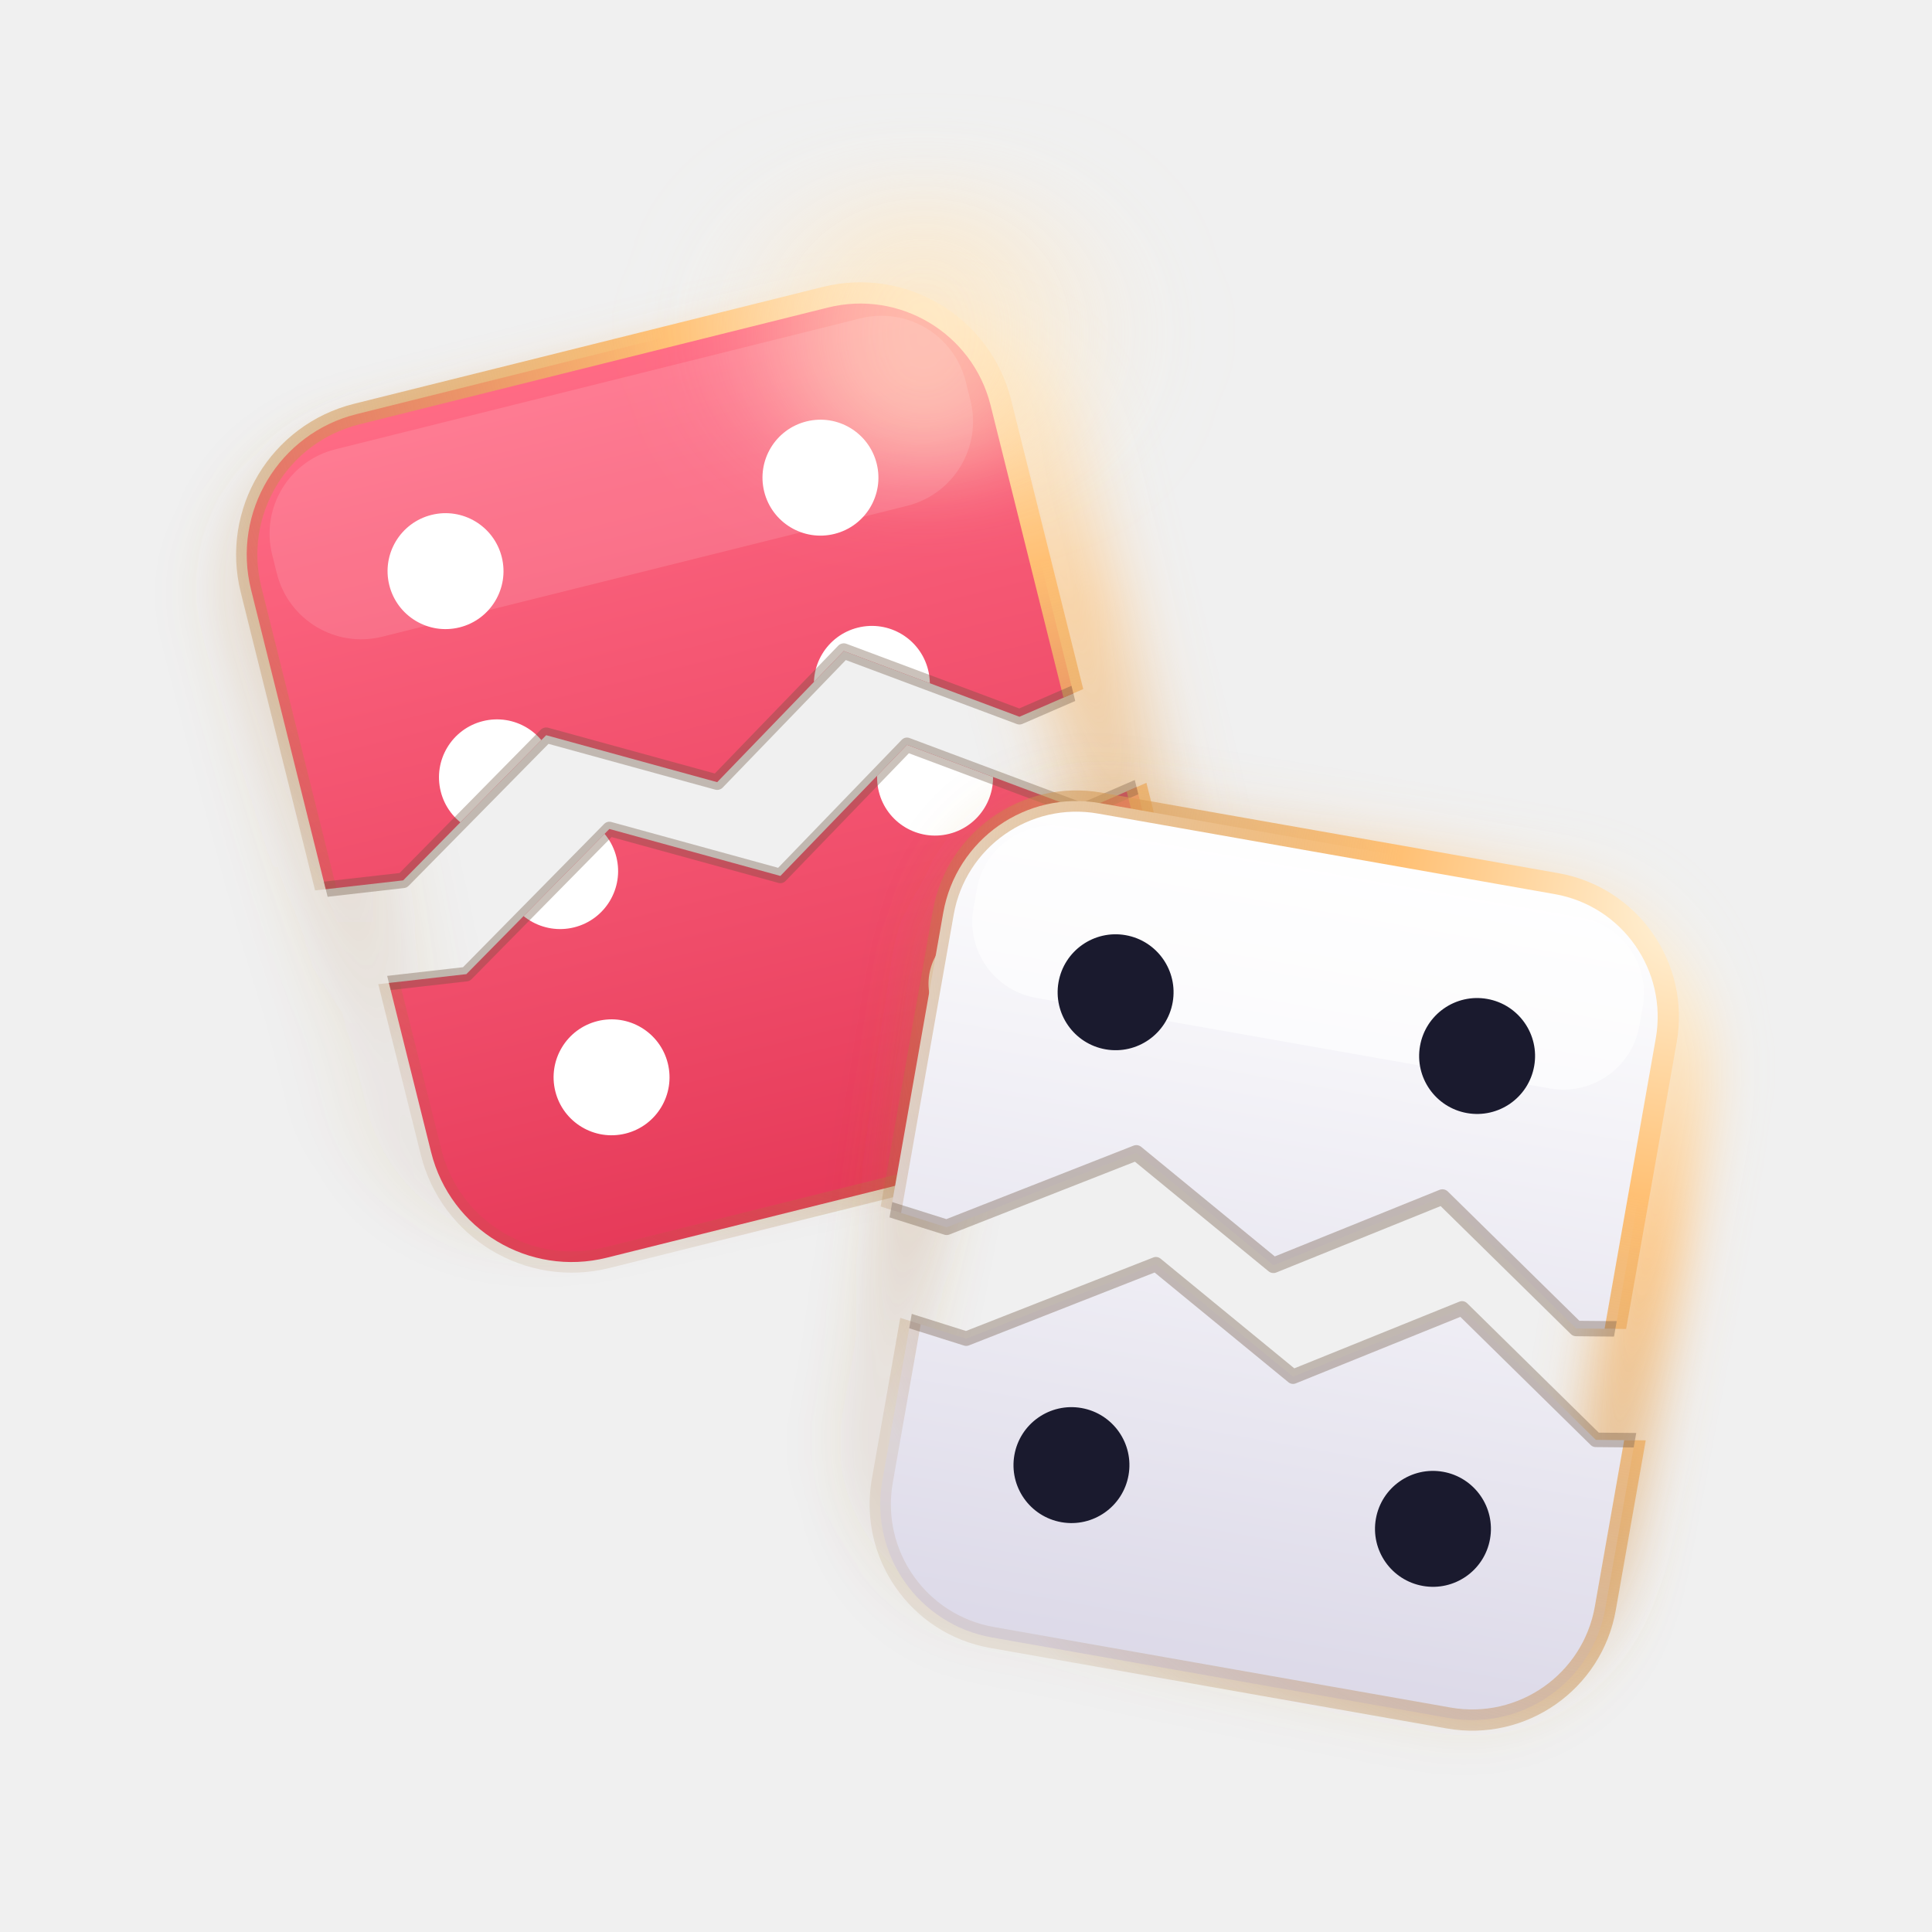
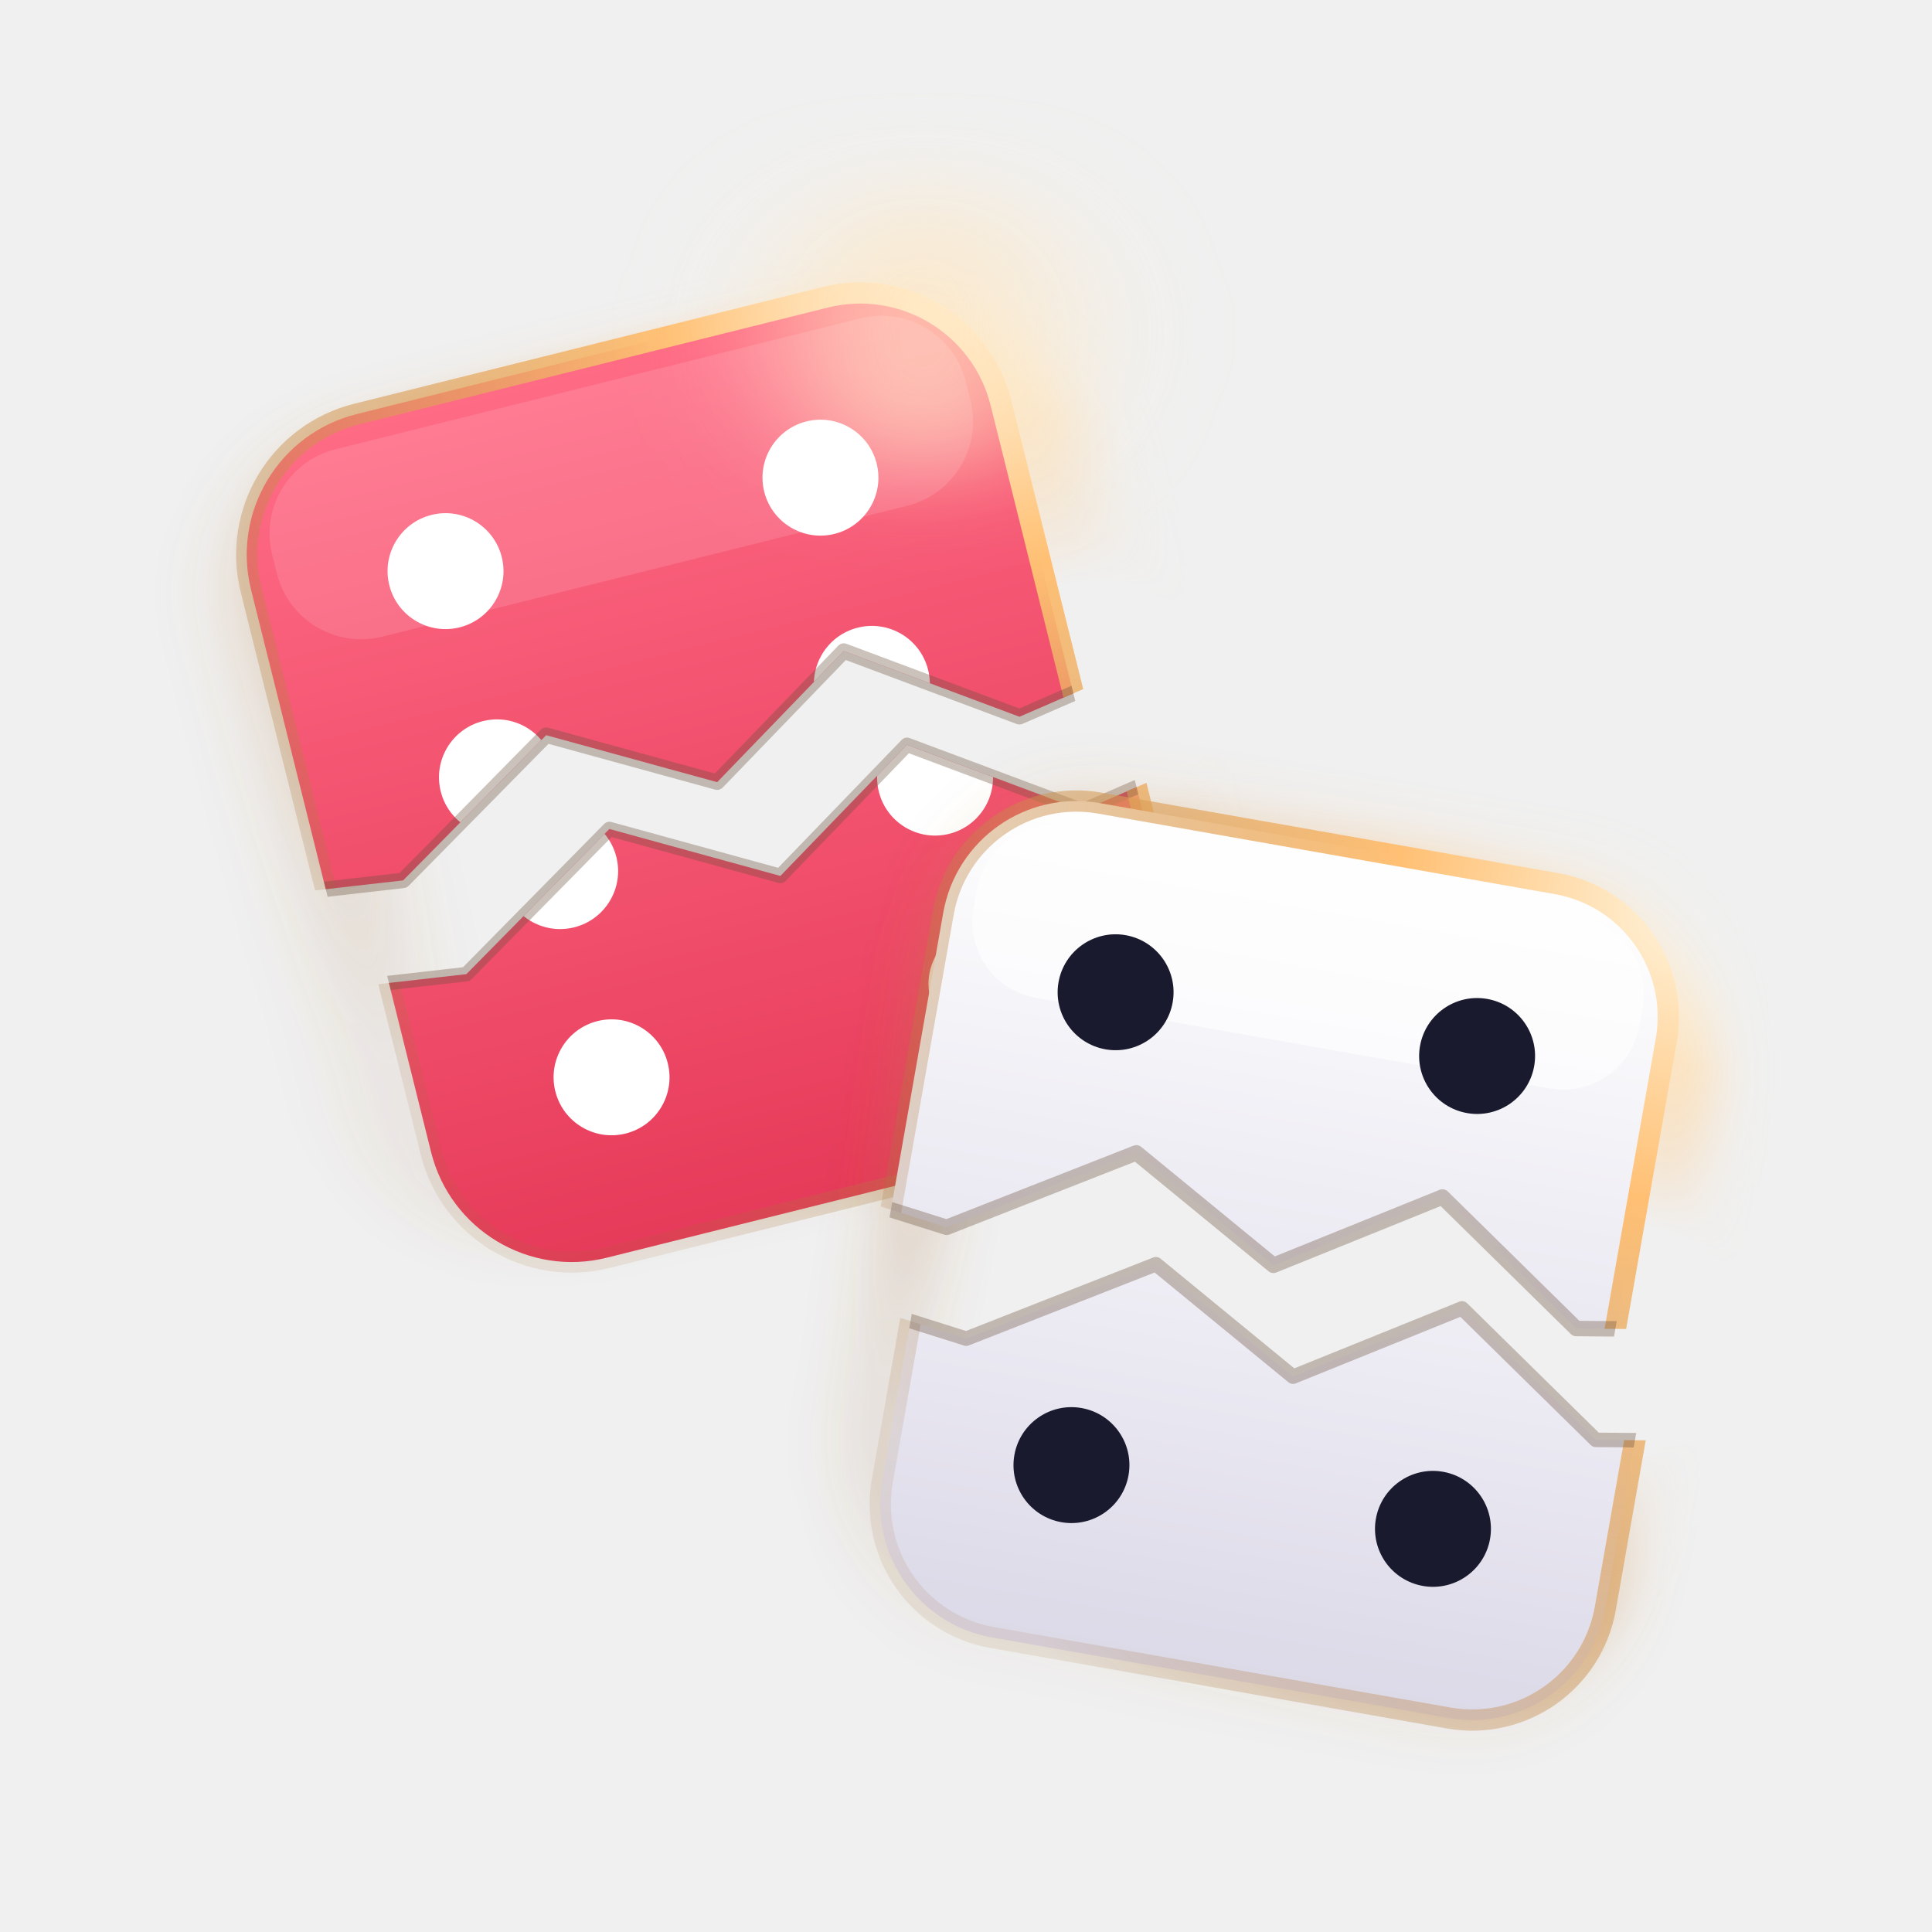
<svg xmlns="http://www.w3.org/2000/svg" viewBox="0 0 200 200" role="img" aria-label="Tensies — broken">
  <defs>
    <filter id="w-glow" x="-50%" y="-50%" width="200%" height="200%">
      <feGaussianBlur stdDeviation="6" />
    </filter>
    <filter id="w-rim" x="-60%" y="-60%" width="220%" height="220%">
      <feGaussianBlur stdDeviation="3.5" />
    </filter>
    <radialGradient id="w-rimg" cx="1" cy="0" r="1.25">
      <stop offset="0" stop-color="#fff4dc" />
      <stop offset="0.32" stop-color="#ffc074" />
      <stop offset="0.7" stop-color="#cf924c" stop-opacity="0.5" />
      <stop offset="1" stop-color="#9c6a35" stop-opacity="0.12" />
    </radialGradient>
    <linearGradient id="l-pink" x1="0" y1="0" x2="0" y2="1">
      <stop offset="0" stop-color="#ff6b85" />
      <stop offset="1" stop-color="#e63a59" />
    </linearGradient>
    <linearGradient id="l-white" x1="0" y1="0" x2="0" y2="1">
      <stop offset="0" stop-color="#ffffff" />
      <stop offset="1" stop-color="#dcd9e8" />
    </linearGradient>
    <clipPath id="l-top">
      <path d="M-70,-80 L70,-80 L70,1 L34,7 L18,-4 L2,6 L-14,-3 L-32,8 L-70,3 Z" />
    </clipPath>
    <clipPath id="l-bot">
      <path d="M-70,80 L70,80 L70,1 L34,7 L18,-4 L2,6 L-14,-3 L-32,8 L-70,3 Z" />
    </clipPath>
    <clipPath id="l-die-p">
      <rect x="-40" y="-40" width="80" height="80" rx="15" />
    </clipPath>
    <clipPath id="l-die-w">
      <rect x="-38" y="-38" width="76" height="76" rx="14" />
    </clipPath>
+     <radialGradient id="l-fade-p" cx="40" cy="2" r="30" gradientUnits="userSpaceOnUse">
+       <stop offset="0" stop-color="#000" />
+       <stop offset="0.4" stop-color="#000" />
+       <stop offset="1" stop-color="#fff" />
+     </radialGradient>
+     <mask id="l-glowmask-p" maskUnits="userSpaceOnUse" x="-70" y="-70" width="140" height="140">
+       <rect x="-70" y="-70" width="140" height="140" fill="url(#l-fade-p)" />
+     </mask>
+     <radialGradient id="l-fade-w" cx="38" cy="2" r="29" gradientUnits="userSpaceOnUse">
+       <stop offset="0" stop-color="#000" />
+       <stop offset="0.4" stop-color="#000" />
+       <stop offset="1" stop-color="#fff" />
+     </radialGradient>
+     <mask id="l-glowmask-w" maskUnits="userSpaceOnUse" x="-70" y="-70" width="140" height="140">
+       <rect x="-70" y="-70" width="140" height="140" fill="url(#l-fade-w)" />
+     </mask>
  </defs>
  <g transform="translate(74 80) rotate(-14)">
-     <rect x="-40" y="-40" width="80" height="80" rx="15" fill="none" stroke="url(#w-rimg)" stroke-width="6.5" filter="url(#w-rim)" />
+     <rect x="-40" y="-40" width="80" height="80" rx="15" fill="none" stroke="url(#w-rimg)" stroke-width="6.5" filter="url(#w-rim)" mask="url(#l-glowmask-p)" />
    <g transform="translate(-2 -5)">
      <g clip-path="url(#l-top)">
        <rect x="-40" y="-40" width="80" height="80" rx="15" fill="url(#l-pink)" stroke="url(#w-rimg)" stroke-width="2.2" />
        <circle cx="34" cy="-34" r="15" fill="#ffe7c2" opacity="0.65" filter="url(#w-glow)" />
        <rect x="-37" y="-37" width="74" height="20" rx="9" fill="#ffffff" opacity="0.12" />
        <circle cx="-20" cy="-22" r="6" fill="#fff" />
        <circle cx="-20" cy="0" r="6" fill="#fff" />
        <circle cx="-20" cy="22" r="6" fill="#fff" />
        <circle cx="20" cy="-22" r="6" fill="#fff" />
        <circle cx="20" cy="0" r="6" fill="#fff" />
        <circle cx="20" cy="22" r="6" fill="#fff" />
      </g>
      <g clip-path="url(#l-die-p)">
        <path d="M70,1 L34,7 L18,-4 L2,6 L-14,-3 L-32,8 L-70,3" fill="none" stroke="#6a513c" stroke-width="1.6" stroke-linejoin="round" opacity="0.35" />
      </g>
    </g>
    <g transform="translate(2 6)">
      <g clip-path="url(#l-bot)">
        <rect x="-40" y="-40" width="80" height="80" rx="15" fill="url(#l-pink)" stroke="url(#w-rimg)" stroke-width="2.2" />
        <circle cx="-20" cy="-22" r="6" fill="#fff" />
        <circle cx="-20" cy="0" r="6" fill="#fff" />
        <circle cx="-20" cy="22" r="6" fill="#fff" />
        <circle cx="20" cy="-22" r="6" fill="#fff" />
        <circle cx="20" cy="0" r="6" fill="#fff" />
        <circle cx="20" cy="22" r="6" fill="#fff" />
      </g>
      <g clip-path="url(#l-die-p)">
        <path d="M70,1 L34,7 L18,-4 L2,6 L-14,-3 L-32,8 L-70,3" fill="none" stroke="#6a513c" stroke-width="1.5" stroke-linejoin="round" opacity="0.35" />
      </g>
    </g>
  </g>
  <g transform="translate(132 130) rotate(10)">
-     <rect x="-38" y="-38" width="76" height="76" rx="14" fill="none" stroke="url(#w-rimg)" stroke-width="6.5" filter="url(#w-rim)" />
+     <rect x="-38" y="-38" width="76" height="76" rx="14" fill="none" stroke="url(#w-rimg)" stroke-width="6.5" filter="url(#w-rim)" mask="url(#l-glowmask-w)" />
    <g transform="translate(-2 -5)">
      <g clip-path="url(#l-top)">
        <rect x="-38" y="-38" width="76" height="76" rx="14" fill="url(#l-white)" stroke="url(#w-rimg)" stroke-width="2.2" />
        <rect x="-35" y="-35" width="70" height="18" rx="8" fill="#ffffff" opacity="0.6" />
        <circle cx="-19" cy="-19" r="6" fill="#1a1a2e" />
        <circle cx="19" cy="-19" r="6" fill="#1a1a2e" />
        <circle cx="-19" cy="19" r="6" fill="#1a1a2e" />
        <circle cx="19" cy="19" r="6" fill="#1a1a2e" />
      </g>
      <g clip-path="url(#l-die-w)">
        <path d="M70,1 L34,7 L18,-4 L2,6 L-14,-3 L-32,8 L-70,3" fill="none" stroke="#6a513c" stroke-width="1.6" stroke-linejoin="round" opacity="0.35" />
      </g>
    </g>
    <g transform="translate(2 6)">
      <g clip-path="url(#l-bot)">
        <rect x="-38" y="-38" width="76" height="76" rx="14" fill="url(#l-white)" stroke="url(#w-rimg)" stroke-width="2.2" />
        <circle cx="-19" cy="-19" r="6" fill="#1a1a2e" />
        <circle cx="19" cy="-19" r="6" fill="#1a1a2e" />
        <circle cx="-19" cy="19" r="6" fill="#1a1a2e" />
        <circle cx="19" cy="19" r="6" fill="#1a1a2e" />
      </g>
      <g clip-path="url(#l-die-w)">
        <path d="M70,1 L34,7 L18,-4 L2,6 L-14,-3 L-32,8 L-70,3" fill="none" stroke="#6a513c" stroke-width="1.5" stroke-linejoin="round" opacity="0.35" />
      </g>
    </g>
  </g>
</svg>
